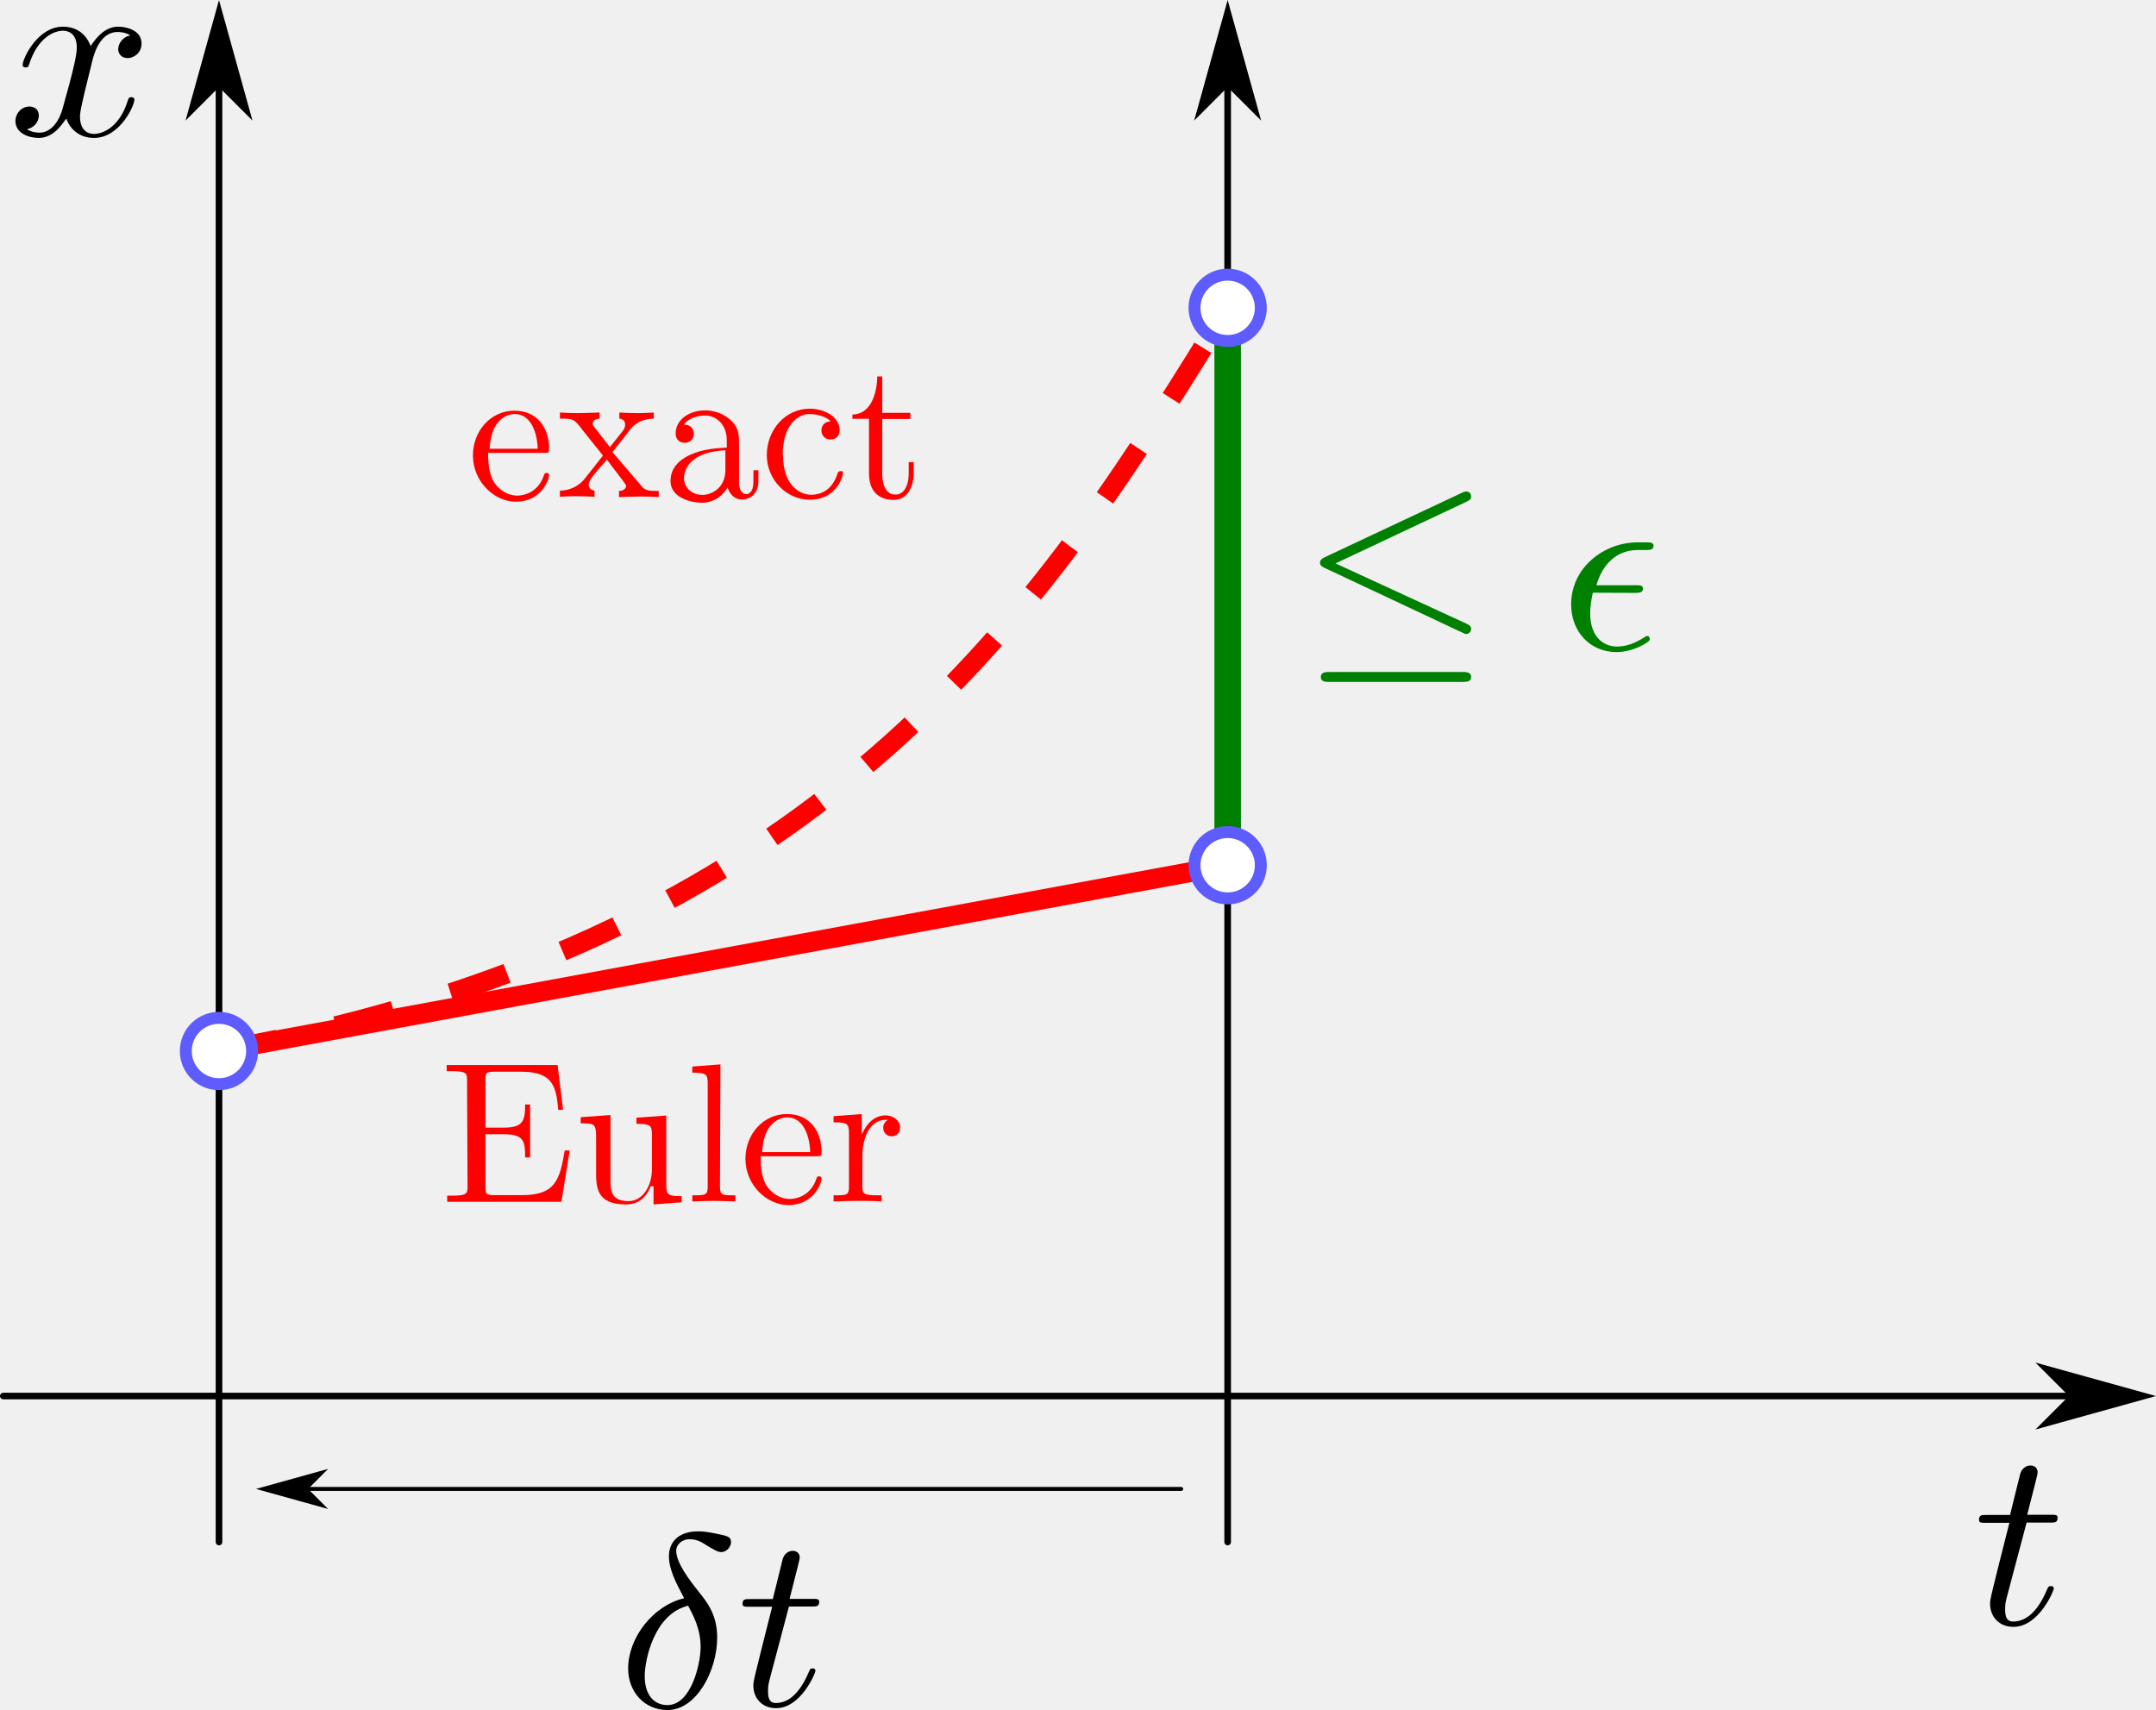
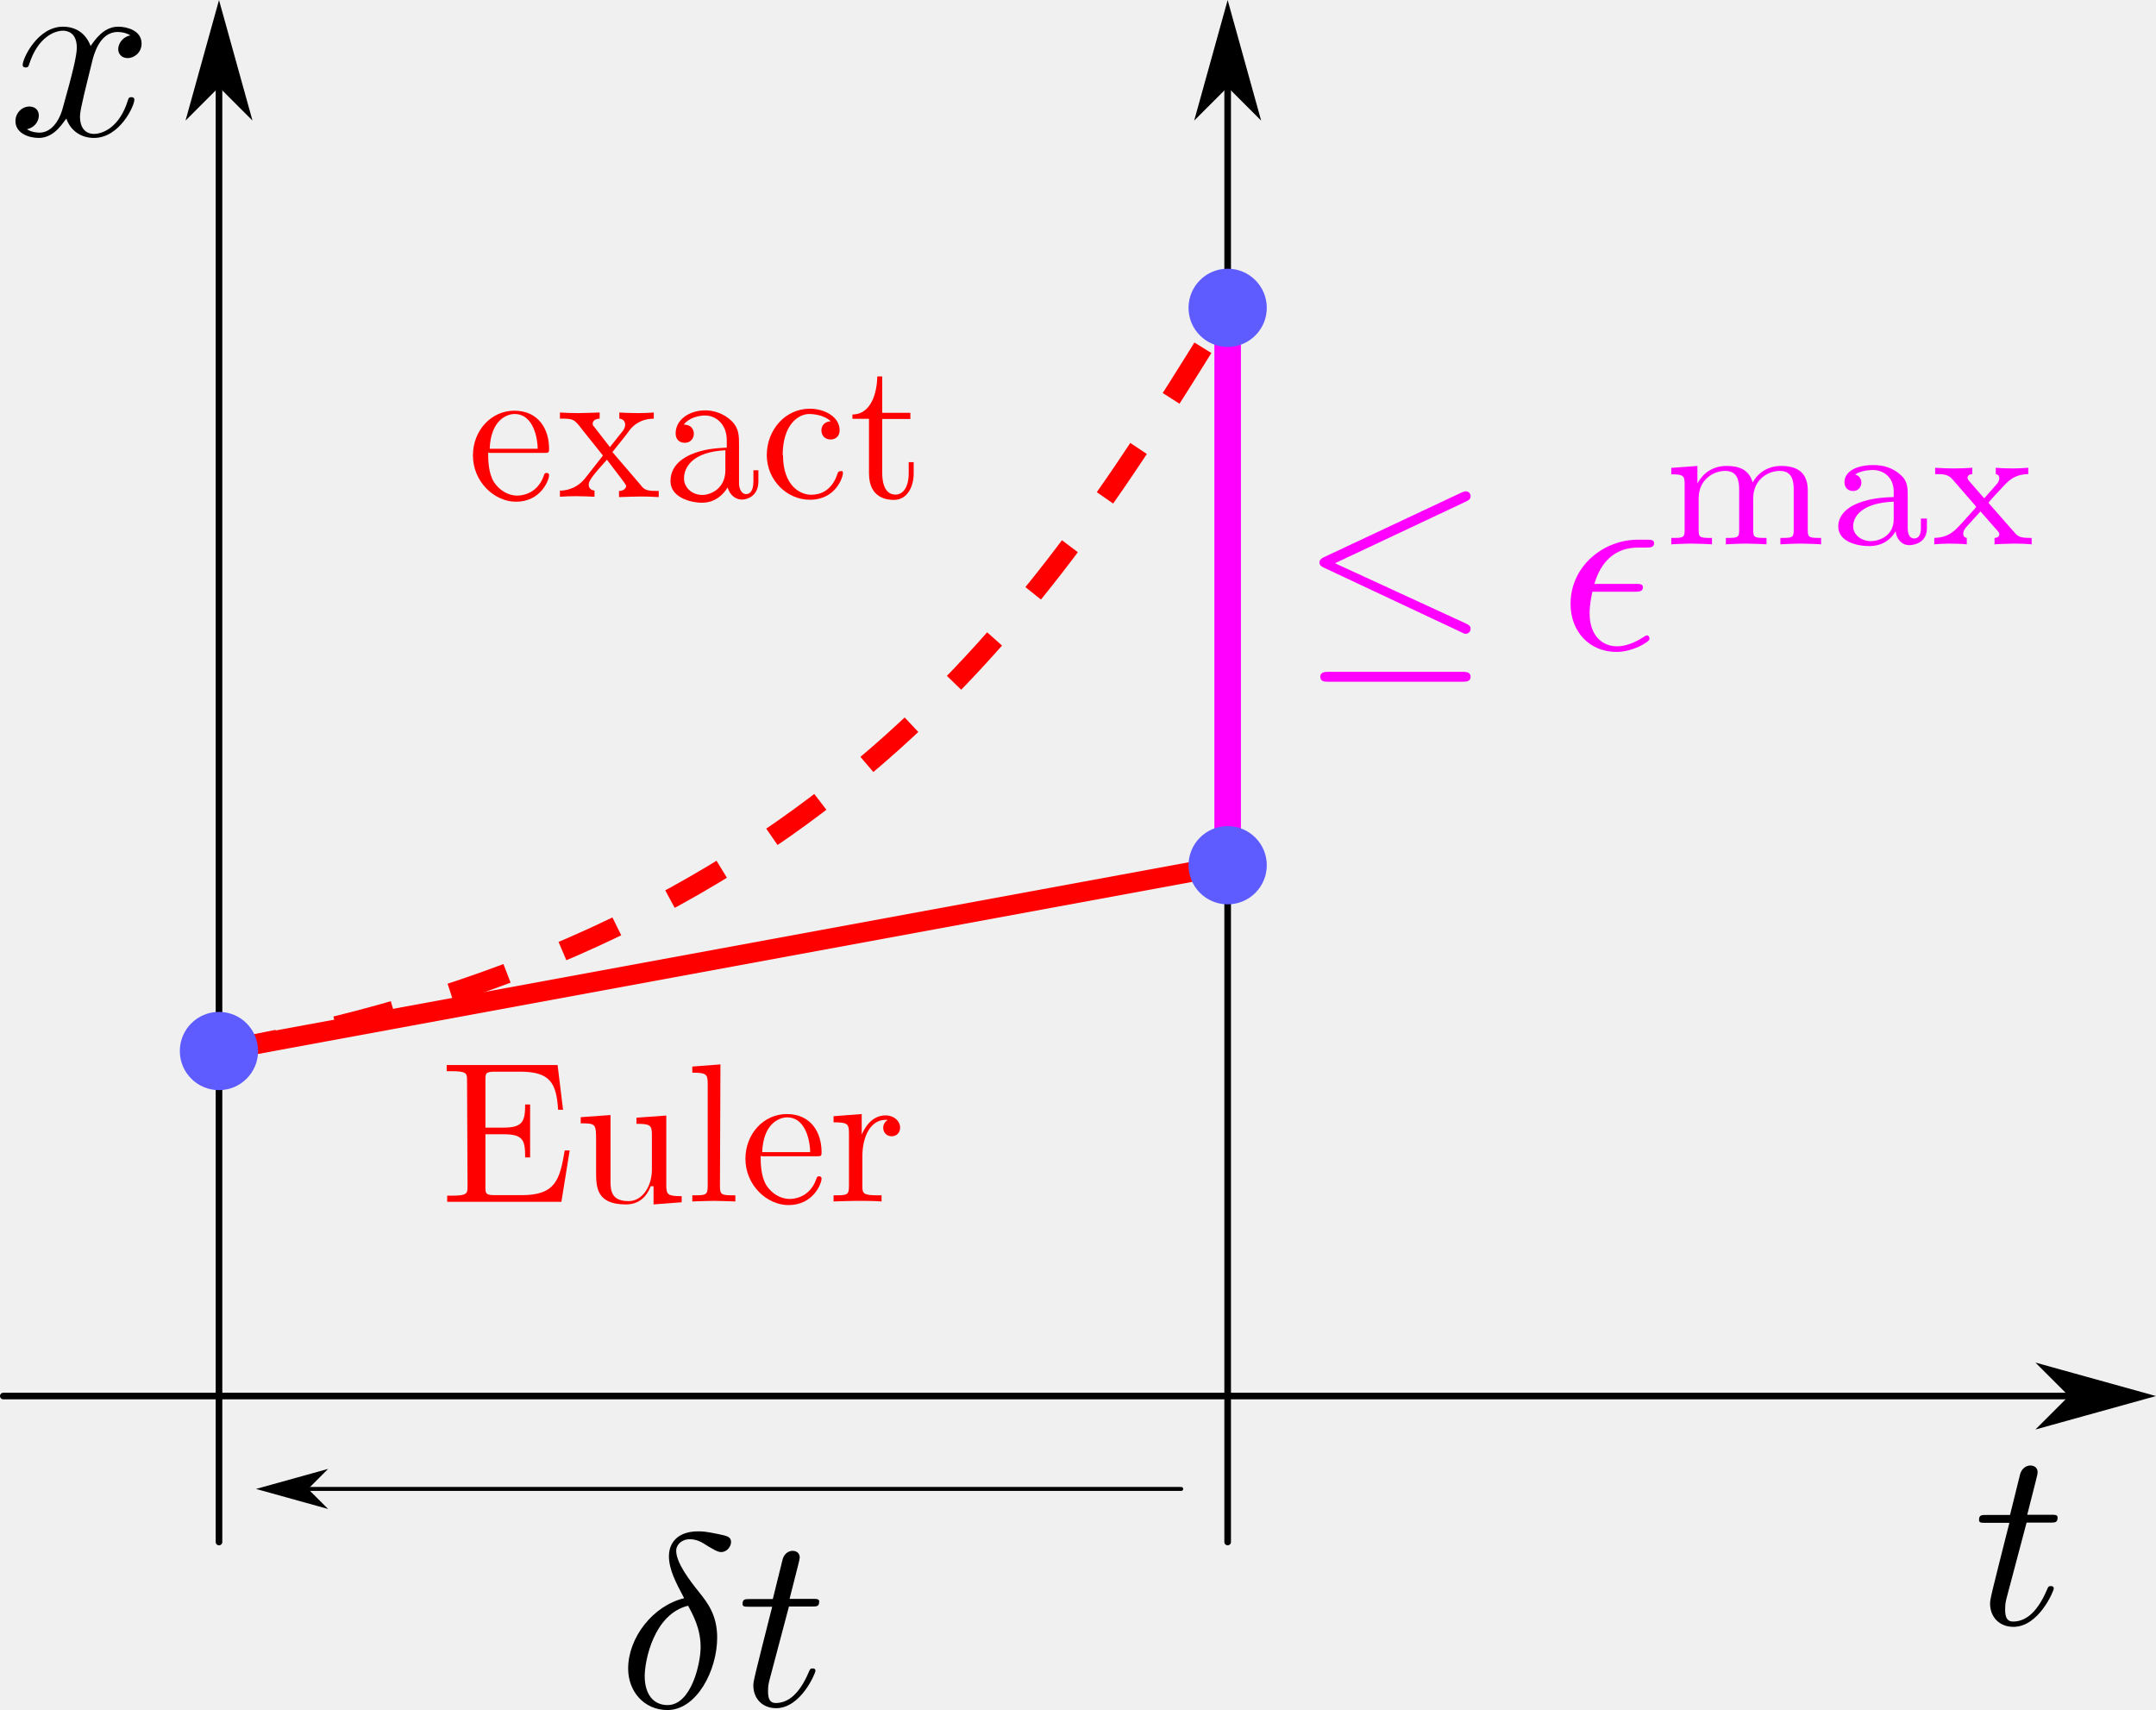
<svg xmlns="http://www.w3.org/2000/svg" xmlns:xlink="http://www.w3.org/1999/xlink" width="162.446" height="128.844" viewBox="0 0 42.981 34.09" xml:space="preserve">
  <defs>
    <path id="o" d="M8.1-7.1c.13-.06.23-.12.23-.26 0-.13-.096-.24-.24-.24-.06 0-.17.048-.22.072l-6.6 3.1c-.2.096-.24.18-.24.27 0 .11.072.19.24.26l6.6 3.1c.16.084.18.084.22.084.13 0 .24-.11.24-.24 0-.11-.048-.18-.25-.27l-6.3-2.9zm-.19 8.7c.2 0 .42 0 .42-.24s-.25-.24-.43-.24H1.5c-.18 0-.43 0-.43.24s.22.24.42.24z" />
    <path id="d" d="M3.2-5.2C1.7-4.84.5-3.3.5-1.8c0 1.1.77 2 1.9 2 1.4 0 2.4-1.9 2.4-3.5 0-1.1-.48-1.7-.88-2.2-.43-.54-1.1-1.4-1.1-2 0-.26.24-.55.66-.55.36 0 .6.16.85.32.24.14.48.3.66.3.3 0 .48-.29.48-.48 0-.26-.19-.3-.62-.39-.62-.13-.79-.13-.98-.13-.93 0-1.4.51-1.4 1.2 0 .65.35 1.3.72 2zm.14.26c.3.55.66 1.2.66 2.1 0 .79-.45 2.8-1.6 2.8-.66 0-1.1-.5-1.1-1.4 0-.75.44-3 2.1-3.4z" />
-     <path id="p" d="M3.6-2.7c.19 0 .41 0 .41-.2 0-.17-.14-.17-.35-.17h-1.9c.29-1 .96-1.7 2-1.7h.37c.2 0 .39 0 .39-.2 0-.17-.16-.17-.36-.17h-.42c-1.6 0-3.2 1.2-3.2 3 0 1.3.9 2.3 2.2 2.3.78 0 1.6-.48 1.6-.61 0-.036-.012-.17-.12-.17-.024 0-.048 0-.16.072-.37.24-.81.44-1.3.44-.69 0-1.3-.5-1.3-1.6 0-.42.096-.87.13-1z" />
    <path id="e" d="M2.5-4.8h1.1c.24 0 .36 0 .36-.24 0-.13-.12-.13-.33-.13h-1.1c.43-1.7.49-1.9.49-2 0-.2-.14-.32-.35-.32-.036 0-.37.012-.48.43l-.47 1.9H.62c-.24 0-.36 0-.36.23 0 .14.096.14.33.14h1.1C.83-1.39.78-1.19.78-.99c0 .65.45 1.1 1.1 1.1 1.2 0 1.9-1.7 1.9-1.8 0-.12-.096-.12-.14-.12-.11 0-.12.036-.18.17-.51 1.2-1.1 1.5-1.6 1.5-.25 0-.37-.16-.37-.55 0-.29.024-.37.072-.57z" />
    <path id="c" d="M4-3.6c.072-.31.35-1.4 1.2-1.4.06 0 .35 0 .6.16-.33.06-.57.36-.57.65 0 .19.13.42.45.42.26 0 .65-.22.65-.69 0-.62-.71-.79-1.1-.79-.69 0-1.1.63-1.3.91-.3-.79-.94-.91-1.3-.91-1.2 0-1.9 1.5-1.9 1.8 0 .12.12.12.14.12.096 0 .13-.024.16-.13.41-1.3 1.2-1.6 1.6-1.6.23 0 .65.11.65.8 0 .37-.2 1.2-.65 2.8-.19.74-.61 1.2-1.1 1.2-.072 0-.35 0-.6-.16.3-.06.56-.31.56-.65 0-.32-.26-.42-.44-.42-.36 0-.66.31-.66.69 0 .55.6.79 1.1.79.79 0 1.2-.84 1.3-.91.14.44.57.91 1.3.91 1.2 0 1.9-1.5 1.9-1.8 0-.12-.11-.12-.14-.12-.11 0-.13.048-.16.13C5.3-.5 4.49-.2 4.09-.2c-.47 0-.66-.38-.66-.79 0-.26.072-.53.2-1.1z" />
    <path id="f" d="M1.6-.93c0 .43-.024.56-.94.56H.37V0h6.9l.5-3.1h-.3c-.3 1.8-.57 2.7-2.6 2.7h-1.6c-.56 0-.59-.084-.59-.48v-3.2h1.1c1.2 0 1.3.38 1.3 1.4h.3v-3.2h-.3c0 1-.13 1.4-1.3 1.4h-1.1v-2.9c0-.39.024-.48.59-.48h1.5c1.8 0 2.2.66 2.3 2.3h.3l-.33-2.7H.34v.37h.29c.92 0 .94.13.94.56z" />
    <path id="l" d="M4-.91c.048.48.37.98.93.98.25 0 .98-.17.98-1.1v-.67h-.3v.67c0 .69-.3.77-.43.77-.39 0-.44-.54-.44-.6v-2.4c0-.5 0-.97-.43-1.4-.47-.47-1.1-.66-1.6-.66-.98 0-1.8.56-1.8 1.4 0 .36.24.56.55.56.33 0 .55-.24.55-.55 0-.14-.06-.54-.61-.55.32-.42.91-.55 1.3-.55.59 0 1.3.47 1.3 1.5v.44c-.61.036-1.4.072-2.2.43-.9.41-1.2 1-1.2 1.6C.6-.07 1.8.26 2.5.26c.79 0 1.3-.48 1.6-1zm-.084-2v1.2c0 1.1-.86 1.5-1.4 1.5-.59 0-1.1-.42-1.1-1 0-.66.5-1.6 2.5-1.7z" />
    <path id="m" d="M1.4-2.6c0-1.9.98-2.5 1.6-2.5.11 0 .86.012 1.3.44-.49.036-.56.39-.56.55 0 .31.22.55.55.55.31 0 .55-.2.55-.56 0-.81-.91-1.3-1.8-1.3-1.5 0-2.6 1.3-2.6 2.8 0 1.5 1.2 2.7 2.6 2.7 1.6 0 2-1.4 2-1.6 0-.2-.12-.12-.16-.12-.11 0-.13.048-.16.12-.35 1.1-1.1 1.3-1.6 1.3-.63 0-1.7-.51-1.7-2.4z" />
    <path id="i" d="M1.3-3c.072-1.8 1.1-2.1 1.5-2.1C4-5.1 4.2-3.5 4.2-3zm-.012.25h3.3c.26 0 .3 0 .3-.25 0-1.2-.65-2.3-2.1-2.3-1.4 0-2.5 1.2-2.5 2.7 0 1.6 1.3 2.8 2.6 2.8 1.5 0 2-1.3 2-1.6 0-.12-.096-.14-.16-.14-.11 0-.13.072-.16.17-.42 1.2-1.5 1.2-1.6 1.2-.6 0-1.1-.36-1.4-.8-.36-.57-.36-1.4-.36-1.8z" />
    <path id="h" d="m2.1-8.3-1.7.13v.37c.84 0 .93.084.93.67v6.2c0 .54-.13.54-.93.54v.37c.39-.012 1-.036 1.3-.036.3 0 .88.024 1.3.036v-.37c-.8 0-.93 0-.93-.54z" />
    <path id="j" d="M2-4v-1.3l-1.7.13v.37c.84 0 .93.084.93.67v3.2c0 .54-.13.54-.93.54v.37c.47-.012 1-.036 1.4-.036.48 0 1 0 1.5.036v-.37h-.25c-.88 0-.91-.13-.91-.56v-1.8c0-1.2.5-2.2 1.4-2.2.084 0 .11 0 .13.012a.526.526 0 0 0-.27.47c0 .33.25.51.51.51.22 0 .51-.14.51-.53s-.37-.73-.88-.73c-.87 0-1.3.8-1.5 1.3z" />
    <path id="n" d="M2.1-4.8h1.7v-.37H2.1v-2.2h-.3c-.012.98-.37 2.3-1.5 2.3v.26h1v3.3c0 1.5 1.1 1.6 1.5 1.6.85 0 1.2-.85 1.2-1.6v-.68h-.3v.66c0 .88-.36 1.3-.8 1.3-.8 0-.8-1.1-.8-1.3z" />
    <path id="g" d="M4.7-.94v1.1L6.4.03v-.37c-.84 0-.93-.084-.93-.67v-4.2l-1.8.13v.37c.84 0 .93.084.93.67v2.1c0 1-.57 1.9-1.4 1.9-1 0-1.1-.56-1.1-1.2v-4l-1.8.13v.37c.93 0 .93.036.93 1.1v1.8c0 .93 0 2 1.8 2 .67 0 1.2-.33 1.5-1.1z" />
    <path id="k" d="M3.4-2.8c.36-.45.81-1 1.1-1.4.37-.43.86-.61 1.4-.62v-.37c-.31.024-.67.036-.98.036-.36 0-.99-.024-1.1-.036v.37c.25.024.35.18.35.37s-.12.35-.18.42l-.74.93-.93-1.2c-.11-.12-.11-.14-.11-.22 0-.18.18-.29.42-.3v-.37c-.31.012-1.1.036-1.3.036-.25 0-.81-.012-1.1-.036v.37c.84 0 .85.012 1.4.73l1.2 1.5-1.1 1.4c-.57.69-1.3.72-1.5.72v.37c.31-.024.68-.036.99-.036.35 0 .85.024 1.1.036v-.37c-.26-.036-.35-.19-.35-.37 0-.26.35-.66 1.1-1.5l.91 1.2c.096.13.25.32.25.39 0 .11-.11.29-.43.3v.37c.36-.012 1-.036 1.3-.036.32 0 .79.012 1.1.036v-.37c-.65 0-.86-.024-1.1-.37z" />
-     <marker id="b" overflow="visible" orient="auto">
+     <path id="p" d="M3.563-2.702c.19 0 .406 0 .406-.203 0-.167-.143-.167-.347-.167H1.686c.287-1.017.956-1.71 2.044-1.71h.37c.204 0 .395 0 .395-.203 0-.168-.155-.168-.359-.168h-.418C2.164-5.153.562-3.957.562-2.128c0 1.315.897 2.26 2.164 2.26.777 0 1.554-.479 1.554-.61 0-.036-.012-.168-.12-.168-.024 0-.047 0-.155.072-.37.24-.813.442-1.255.442-.694 0-1.291-.502-1.291-1.554 0-.418.095-.872.131-1.016z" />
+     <path id="r" d="M3.732-2.243c0-.443 0-.761-.385-1.071-.343-.285-.744-.418-1.238-.418-.795 0-1.356.3-1.356.811 0 .268.184.41.402.41a.383.383 0 0 0 .393-.393.384.384 0 0 0-.293-.385c.302-.21.787-.21.837-.21.469 0 .98.31.98 1.014v.259c-.461.017-1.013.042-1.624.268C.695-1.682.46-1.222.46-.845c0 .72.87.929 1.465.929.67 0 1.063-.377 1.238-.703.034.343.26.66.645.66.016 0 .828 0 .828-.794v-.46h-.284v.451c0 .084 0 .486-.31.486s-.31-.393-.31-.502zm-.66 1.063c0 .803-.704 1.03-1.08 1.03-.427 0-.829-.285-.829-.695 0-.46.402-1.105 1.908-1.163z" />
+     <path id="q" d="M6.879-2.536c0-.728-.36-1.155-1.255-1.155-.661 0-1.113.36-1.34.779-.167-.594-.619-.779-1.23-.779-.686 0-1.13.377-1.364.812h-.008v-.812l-1.23.092v.302c.56 0 .628.058.628.468V-.66c0 .36-.084.36-.628.36V0c.017 0 .602-.033.954-.033.31 0 .887.025.962.033v-.301c-.544 0-.627 0-.627-.36v-1.506c0-.88.694-1.29 1.247-1.29.585 0 .66.461.66.888v1.908c0 .36-.083.36-.627.36V0c.017 0 .603-.033.954-.033.31 0 .887.025.962.033v-.301c-.543 0-.627 0-.627-.36v-1.506c0-.88.694-1.29 1.247-1.29.586 0 .66.461.66.888v1.908c0 .36-.083.36-.627.36V0c.017 0 .603-.033.954-.033.31 0 .887.025.963.033v-.301c-.544 0-.628 0-.628-.36z" />
+     <path id="s" d="M2.837-1.875a.586.586 0 0 1-.067-.083c0-.025.552-.62.628-.695.293-.326.585-.644 1.247-.653v-.3c-.235.016-.477.033-.703.033-.251 0-.578-.009-.829-.034v.301c.142.026.167.118.167.193 0 .017 0 .142-.125.284l-.586.662-.694-.795c-.084-.093-.092-.134-.092-.168 0-.125.117-.176.225-.176v-.3a11.69 11.69 0 0 1-1.749 0v.3c.385 0 .603 0 .82.251l1.047 1.206a.586.586 0 0 1 .067.083c0 .025-.628.712-.712.804-.31.334-.594.644-1.263.66V0c.25-.017.435-.033.694-.033.251 0 .586.008.837.033v-.301c-.1-.017-.167-.076-.167-.193 0-.159.092-.268.226-.41l.585-.644.728.828c.16.176.16.193.16.243 0 .167-.193.176-.226.176V0c.075-.008.677-.033.945-.033.268 0 .536.008.804.033v-.301c-.561 0-.628-.05-.82-.268z" />
+     <marker id="b" overflow="visible" orient="auto" refX="0" refY="0" viewBox="0 0 18.203 10.113" markerWidth="18.203" markerHeight="10.113" preserveAspectRatio="xMidYMid">
      <path d="m10 0 4-4L-.4 0 14 4Z" fill-rule="evenodd" stroke="#000" stroke-width=".8pt" />
    </marker>
    <marker id="a" overflow="visible" orient="auto">
      <path d="m-10 0-4 4L.4 0-14-4Z" fill-rule="evenodd" stroke="#000" stroke-width=".8pt" />
    </marker>
  </defs>
  <g transform="translate(-140.574 38.827)">
    <path d="M140.64-10.994h42.598" color="#000" marker-end="url(#a)" stroke="#000" stroke-linecap="round" stroke-width=".132" style="fill:none;marker-end:url(#a)" />
    <path d="M145.866-9.142h18.256" marker-end="url(#a)" marker-start="url(#b)" stroke="#000" stroke-linecap="round" stroke-width=".079" style="font-variation-settings:normal;fill:none;marker-start:url(#b);marker-end:url(#Arrow1Lend-3-1-1-3)" />
    <path d="m144.94-17.873 20.108-3.704" stroke="red" stroke-width=".397" style="font-variation-settings:normal;fill:none" />
    <path d="M144.94-17.873c12.435-2.223 16.668-9.26 20.108-14.817" stroke="red" stroke-dasharray="4.5, 4.5" stroke-width=".397" style="font-variation-settings:normal;opacity:1;vector-effect:none;fill:none;fill-opacity:1;stroke:red;stroke-width:.397;stroke-linecap:butt;stroke-linejoin:miter;stroke-miterlimit:4;stroke-dasharray:1.191,1.191;stroke-dashoffset:0;stroke-opacity:1;-inkscape-stroke:none;stop-color:#000;stop-opacity:1" />
    <path d="M165.048-8.084V-38.51" color="#000" marker-end="url(#a)" stroke="#000" stroke-linecap="round" stroke-width=".132" style="font-variation-settings:normal;fill:none;marker-end:url(#a)" />
    <path d="M144.94-8.084V-38.51" color="#000" marker-end="url(#a)" stroke="#000" stroke-linecap="round" stroke-width=".132" style="fill:none;marker-end:url(#a)" />
-     <circle cx="144.939" cy="-17.873" r=".661" color="#000" fill="#fff" stroke="#5e5bff" stroke-linejoin="round" stroke-miterlimit="100000" stroke-width=".238" style="font-variation-settings:normal;opacity:1;vector-effect:none;fill:#fff;fill-opacity:1;stroke:#5e5bff;stroke-width:.238;stroke-linecap:butt;stroke-linejoin:miter;stroke-miterlimit:4;stroke-dasharray:none;stroke-dashoffset:0;stroke-opacity:1;-inkscape-stroke:none;stop-color:#000;stop-opacity:1" />
-     <path d="M165.048-21.577V-32.69" fill="none" stroke="green" stroke-width=".529" />
-     <circle cx="165.048" cy="-21.577" r=".661" color="#000" fill="#fff" stroke="#5e5bff" stroke-linejoin="round" stroke-miterlimit="100000" stroke-width=".238" style="font-variation-settings:normal;opacity:1;vector-effect:none;fill:#fff;fill-opacity:1;stroke:#5e5bff;stroke-width:.238;stroke-linecap:butt;stroke-linejoin:miter;stroke-miterlimit:4;stroke-dasharray:none;stroke-dashoffset:0;stroke-opacity:1;-inkscape-stroke:none;stop-color:#000;stop-opacity:1" />
-     <circle cx="165.048" cy="-32.69" r=".661" color="#000" fill="#fff" stroke="#5e5bff" stroke-linejoin="round" stroke-miterlimit="100000" stroke-width=".238" style="font-variation-settings:normal;opacity:1;vector-effect:none;fill:#fff;fill-opacity:1;stroke:#5e5bff;stroke-width:.238;stroke-linecap:butt;stroke-linejoin:miter;stroke-miterlimit:4;stroke-dasharray:none;stroke-dashoffset:0;stroke-opacity:1;-inkscape-stroke:none;stop-color:#000;stop-opacity:1" />
+     <circle cx="144.939" cy="-17.873" r=".661" color="#000" fill="#fff" stroke="#5e5bff" stroke-linejoin="round" stroke-miterlimit="100000" stroke-width=".238" style="font-variation-settings:normal;opacity:1;vector-effect:none;fill:#5e5bff;fill-opacity:1;stroke:#5e5bff;stroke-width:.238;stroke-linecap:butt;stroke-linejoin:miter;stroke-miterlimit:4;stroke-dasharray:none;stroke-dashoffset:0;stroke-opacity:1;-inkscape-stroke:none;stop-color:#000;stop-opacity:1" />
+     <path d="M165.048-21.577V-32.69" fill="none" stroke="green" stroke-width=".529" style="font-variation-settings:normal;opacity:1;vector-effect:none;fill:none;fill-opacity:1;stroke:#f0f;stroke-width:.529;stroke-linecap:butt;stroke-linejoin:miter;stroke-miterlimit:4;stroke-dasharray:none;stroke-dashoffset:0;stroke-opacity:1;-inkscape-stroke:none;stop-color:#000;stop-opacity:1" />
+     <circle cx="165.048" cy="-21.577" r=".661" color="#000" fill="#fff" stroke="#5e5bff" stroke-linejoin="round" stroke-miterlimit="100000" stroke-width=".238" style="font-variation-settings:normal;opacity:1;vector-effect:none;fill:#5e5bff;fill-opacity:1;stroke:#5e5bff;stroke-width:.238;stroke-linecap:butt;stroke-linejoin:miter;stroke-miterlimit:4;stroke-dasharray:none;stroke-dashoffset:0;stroke-opacity:1;-inkscape-stroke:none;stop-color:#000;stop-opacity:1" />
+     <circle cx="165.048" cy="-32.69" r=".661" color="#000" fill="#fff" stroke="#5e5bff" stroke-linejoin="round" stroke-miterlimit="100000" stroke-width=".238" style="font-variation-settings:normal;opacity:1;vector-effect:none;fill:#5e5bff;fill-opacity:1;stroke:#5e5bff;stroke-width:.238;stroke-linecap:butt;stroke-linejoin:miter;stroke-miterlimit:4;stroke-dasharray:none;stroke-dashoffset:0;stroke-opacity:1;-inkscape-stroke:none;stop-color:#000;stop-opacity:1" />
    <use transform="matrix(.42333 0 0 .42333 89.377 -73.436)" x="121.276" y="88.26" width="100%" height="100%" stroke-width=".83" xlink:href="#c" />
    <g transform="matrix(.4128 0 0 .4128 100.007 -41.25)" stroke-width=".83">
      <use x="128.108" y="88.26" width="100%" height="100%" xlink:href="#d" />
      <use x="133.874" y="88.26" width="100%" height="100%" xlink:href="#e" />
    </g>
    <use transform="matrix(.42333 0 0 .42333 123.244 -43.802)" x="133.874" y="88.26" width="100%" height="100%" stroke-width=".83" xlink:href="#e" />
    <g transform="matrix(.33 0 0 .33 101.791 -43.993)" fill="red" stroke-width="0" style="font-variation-settings:normal">
      <use x="144.169" y="88.26" width="100%" height="100%" style="font-variation-settings:normal" xlink:href="#f" />
      <use x="152.305" y="88.26" width="100%" height="100%" style="font-variation-settings:normal" xlink:href="#g" />
      <use x="158.947" y="88.26" width="100%" height="100%" style="font-variation-settings:normal" xlink:href="#h" />
      <use x="162.268" y="88.26" width="100%" height="100%" style="font-variation-settings:normal" xlink:href="#i" />
      <use x="167.581" y="88.26" width="100%" height="100%" style="font-variation-settings:normal" xlink:href="#j" />
    </g>
    <g transform="matrix(.33 0 0 .33 93.06 -58.016)" fill="red" stroke-width="0" style="font-variation-settings:normal">
      <use x="172.264" y="88.26" width="100%" height="100%" style="font-variation-settings:normal" xlink:href="#i" />
      <use x="177.577" y="88.26" width="100%" height="100%" style="font-variation-settings:normal" xlink:href="#k" />
      <use x="183.887" y="88.26" width="100%" height="100%" style="font-variation-settings:normal" xlink:href="#l" />
      <use x="189.864" y="88.26" width="100%" height="100%" style="font-variation-settings:normal" xlink:href="#m" />
      <use x="195.178" y="88.26" width="100%" height="100%" style="font-variation-settings:normal" xlink:href="#n" />
    </g>
-     <g transform="matrix(.4128 0 0 .4128 82.604 -62.326)" fill="green" style="font-variation-settings:normal">
-       <use x="203.148" y="88.26" width="100%" height="100%" style="font-variation-settings:normal" xlink:href="#o" />
-       <use x="215.767" y="88.26" width="100%" height="100%" style="font-variation-settings:normal" xlink:href="#p" />
+     <g transform="translate(137.531 -4.54) scale(.3175)" fill="green" style="font-variation-settings:normal;opacity:1;vector-effect:none;fill:#f0f;fill-opacity:1;stroke-width:0;stroke-linecap:butt;stroke-linejoin:miter;stroke-miterlimit:4;stroke-dasharray:none;stroke-dashoffset:0;stroke-opacity:1;-inkscape-stroke:none;stop-color:#000;stop-opacity:1">
+       <use transform="matrix(1.3 0 0 1.3 -173 -182)" x="203.148" y="88.26" width="100%" height="100%" style="font-variation-settings:normal;vector-effect:none;fill:#f0f;fill-opacity:1;stroke-width:0;stroke-linecap:butt;stroke-linejoin:miter;stroke-miterlimit:4;stroke-dasharray:none;stroke-dashoffset:0;stroke-opacity:1;-inkscape-stroke:none;stop-color:#000;stop-opacity:1" xlink:href="#o" />
+       <use x="214.09" y="88.26" xlink:href="#p" style="stroke-width:.833" transform="matrix(1.33333 0 0 1.33333 -178.003 -184.91)" />
+       <use x="218.943" y="83.324" xlink:href="#q" style="stroke-width:.833" transform="matrix(1.33333 0 0 1.33333 -178.003 -184.91)" />
+       <use x="226.797" y="83.324" xlink:href="#r" style="stroke-width:.833" transform="matrix(1.33333 0 0 1.33333 -178.003 -184.91)" />
+       <use x="231.562" y="83.324" xlink:href="#s" style="stroke-width:.833" transform="matrix(1.33333 0 0 1.33333 -178.003 -184.91)" />
    </g>
  </g>
</svg>
